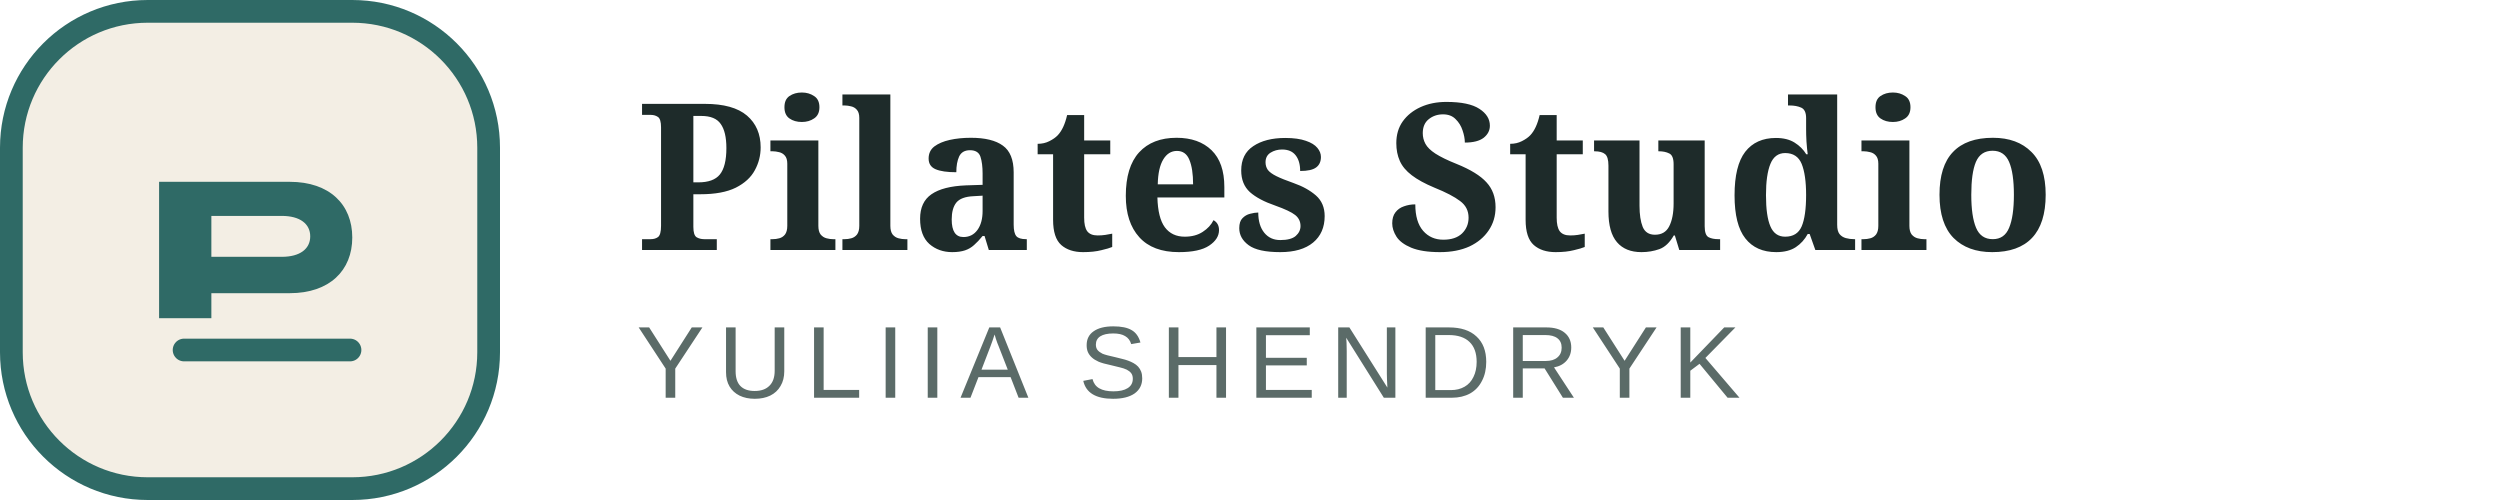
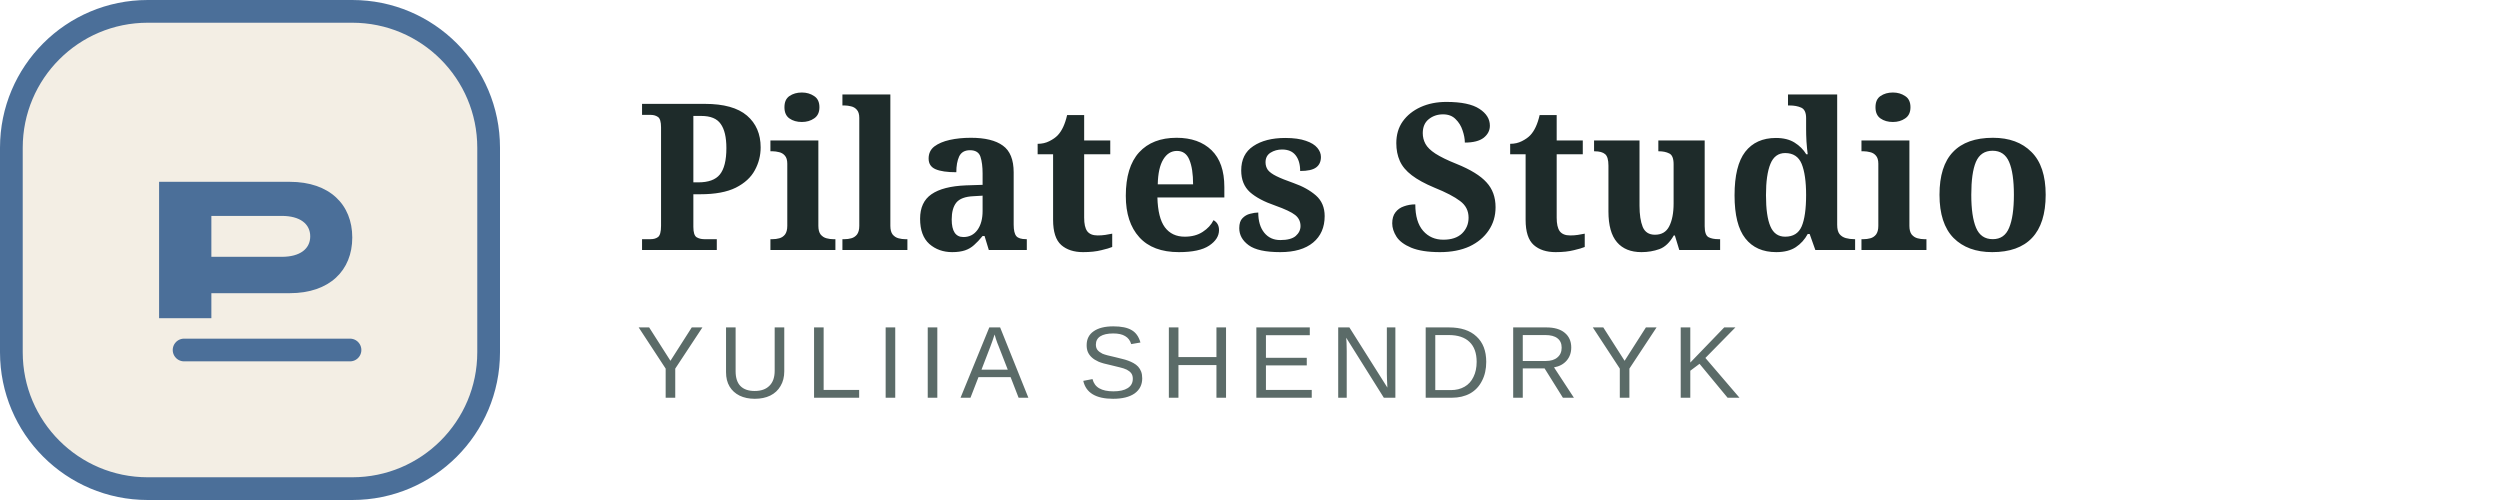
<svg xmlns="http://www.w3.org/2000/svg" width="220" height="44" viewBox="0 0 220 44" fill="none">
-   <rect x="1" y="1" width="42" height="42" rx="12" fill="#F3EEE4" stroke="#2F6A66" stroke-width="2" />
-   <path d="M14 28V16H25.5C29 16 31 18 31 20.9C31 23.8 29 25.8 25.5 25.8H18.6V28H14ZM18.6 22.6H24.8C26.4 22.6 27.3 21.9 27.3 20.8C27.3 19.7 26.4 19 24.8 19H18.6V22.6Z" fill="#2F6A66" />
-   <path d="M16.2 30.8H30.8" stroke="#2F6A66" stroke-width="2" stroke-linecap="round" />
+   <rect x="1" y="1" width="42" height="42" rx="12" fill="#F3EEE4" stroke="#4B6F99" stroke-width="2" />
+   <path d="M14 28V16H25.5C29 16 31 18 31 20.9C31 23.8 29 25.8 25.5 25.8H18.6V28H14ZM18.6 22.6H24.8C26.4 22.6 27.3 21.9 27.3 20.8C27.3 19.7 26.4 19 24.8 19H18.6V22.6Z" fill="#4B6F99" />
+   <path d="M16.2 30.8H30.8" stroke="#4B6F99" stroke-width="2" stroke-linecap="round" />
  <text x="56" y="22" fill="#1E2B2A" font-family="Georgia, serif" font-size="18" font-weight="700">Pilates Studio</text>
  <text x="56" y="35" fill="#5B6B68" font-family="Arial, sans-serif" font-size="9" letter-spacing="1.2">YULIIA SHENDRYK</text>
</svg>
